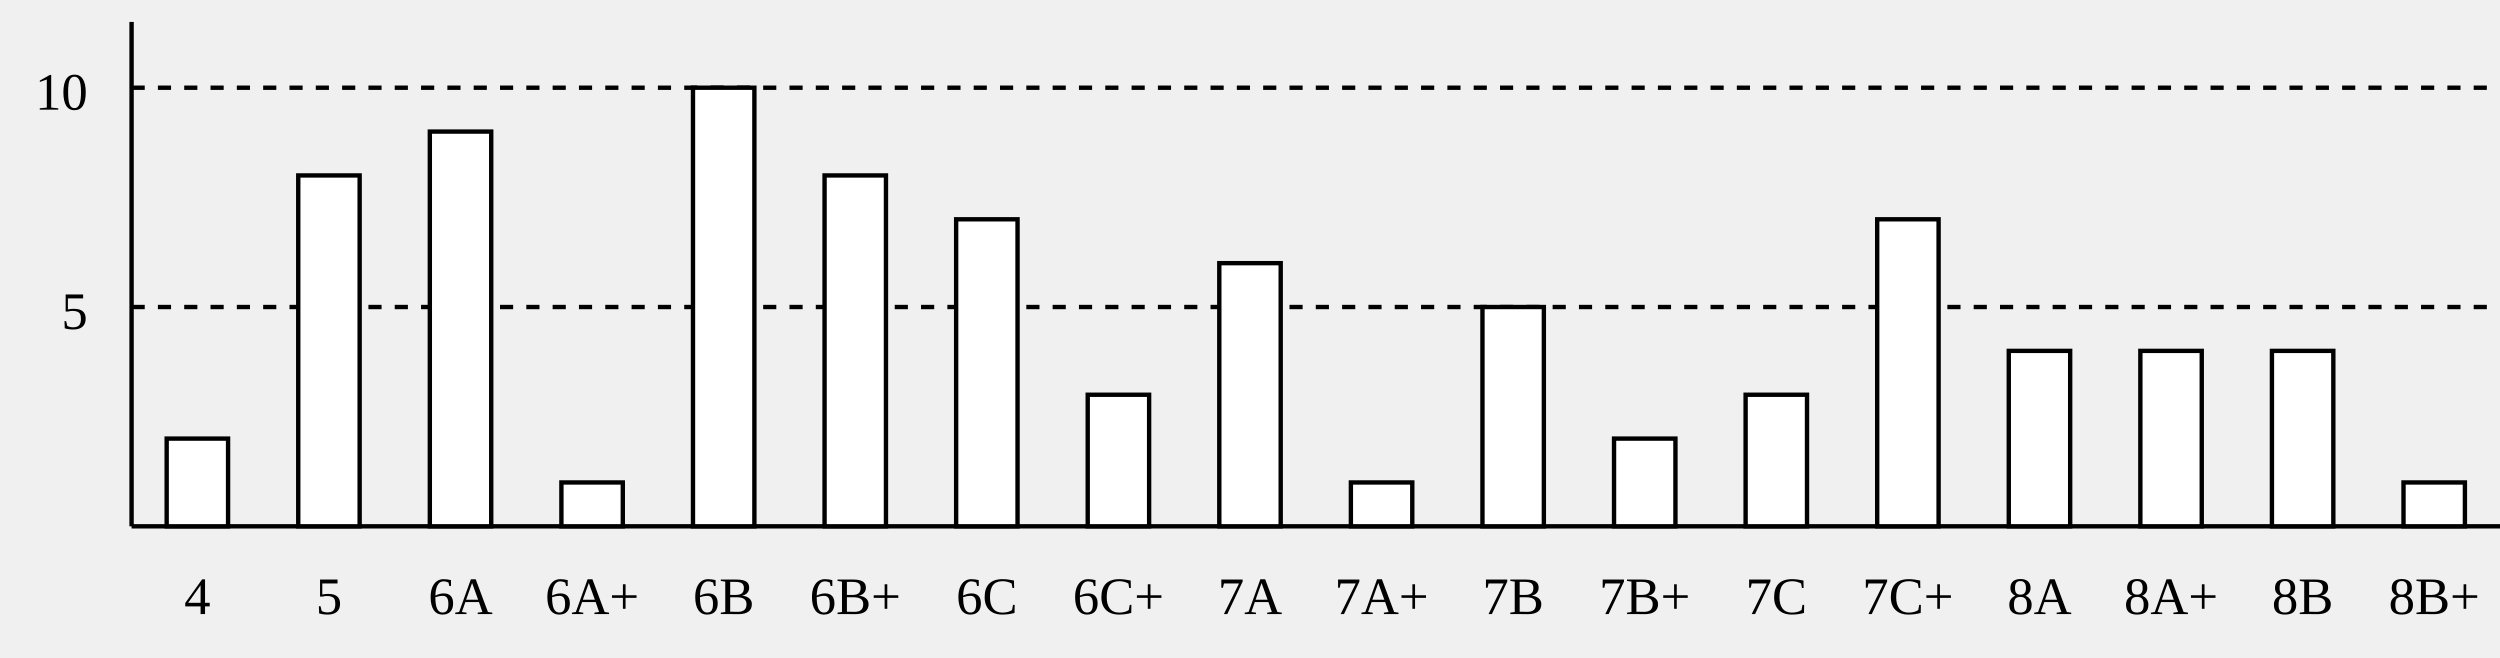
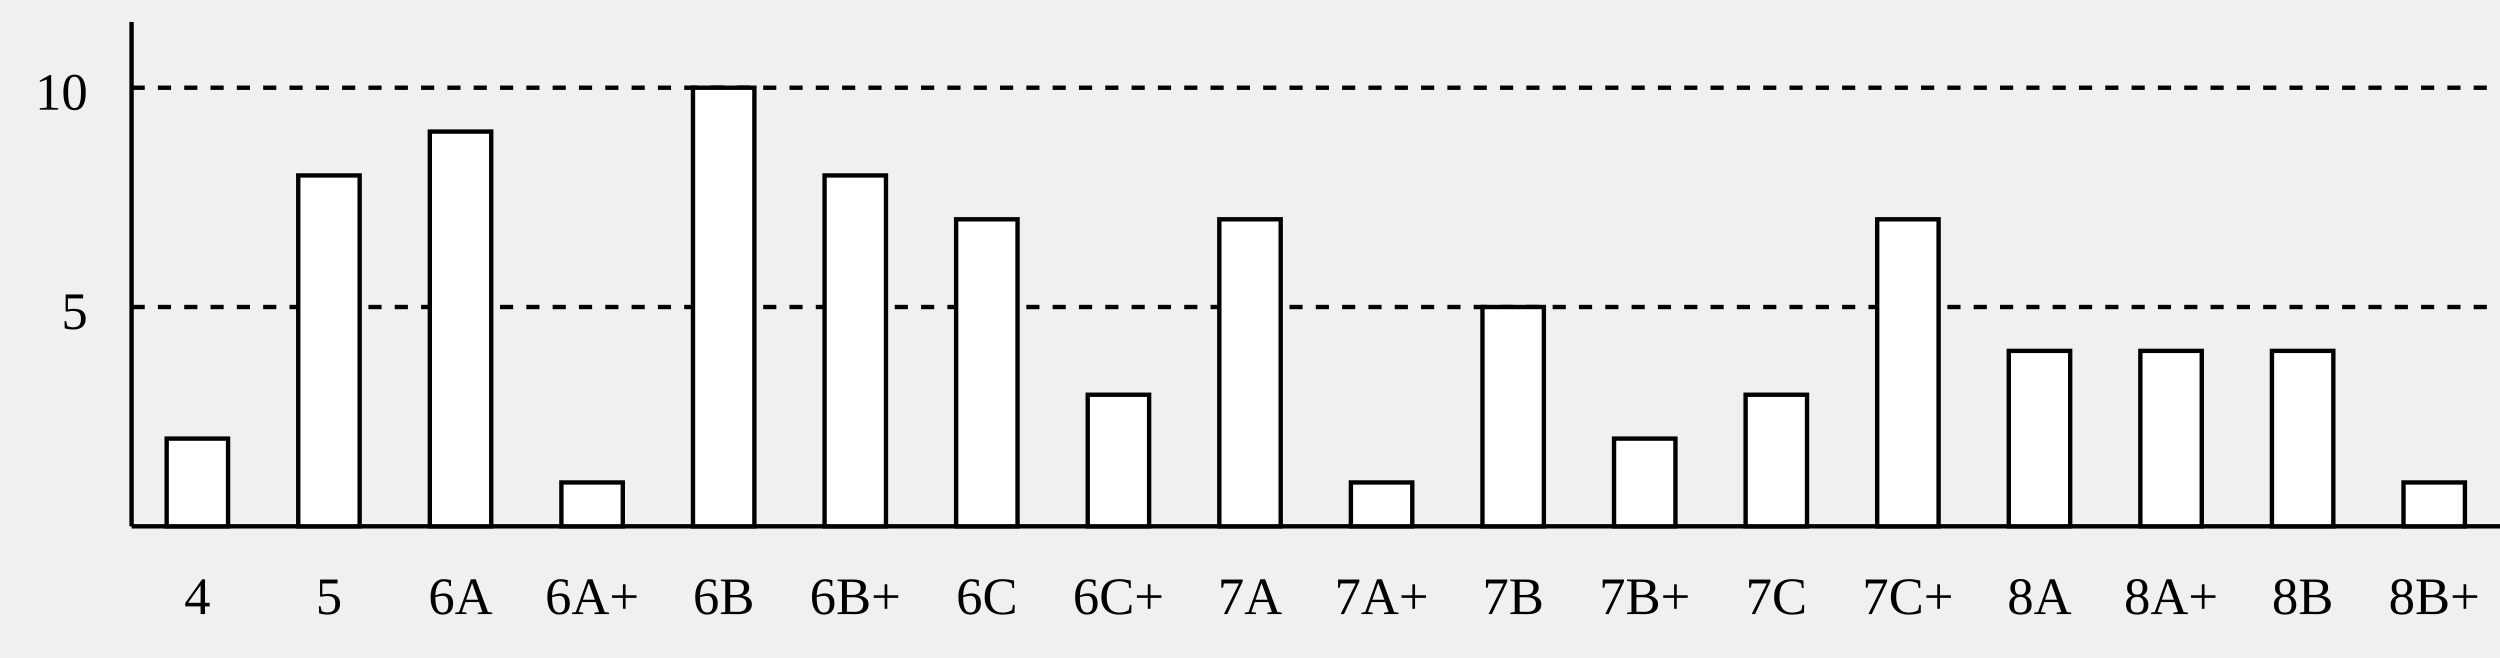
<svg xmlns="http://www.w3.org/2000/svg" width="570" height="150" version="1.1">
  <text x="20" y="25" text-anchor="end">10</text>
  <text x="20" y="75" text-anchor="end">5</text>
  <path d="M30 120 v-115" stroke="black" fill="none" stroke-width="1" />
  <path d="M30 120 h570" stroke="black" fill="none" stroke-width="1" />
  <path d="M30 70 h570" stroke="black" fill="none" stroke-width="1" stroke-dasharray="3" />
  <path d="M30 20 h570" stroke="black" fill="none" stroke-width="1" stroke-dasharray="3" />
  <a href="./boulders/?grade=4">
    <path d="M45 120 h-7 v-20 h14 v20 z" stroke="black" fill="white" stroke-width="1" />
    <text x="45" y="140" text-anchor="middle">4</text>
  </a>
  <a href="./boulders/?grade=5">
    <path d="M75 120 h-7 v-80 h14 v80 z" stroke="black" fill="white" stroke-width="1" />
    <text x="75" y="140" text-anchor="middle">5</text>
  </a>
  <a href="./boulders/?grade=6A">
    <path d="M105 120 h-7 v-90 h14 v90 z" stroke="black" fill="white" stroke-width="1" />
    <text x="105" y="140" text-anchor="middle">6A</text>
  </a>
  <a href="./boulders/?grade=6A%2B">
    <path d="M135 120 h-7 v-10 h14 v10 z" stroke="black" fill="white" stroke-width="1" />
    <text x="135" y="140" text-anchor="middle">6A+</text>
  </a>
  <a href="./boulders/?grade=6B">
    <path d="M165 120 h-7 v-100 h14 v100 z" stroke="black" fill="white" stroke-width="1" />
    <text x="165" y="140" text-anchor="middle">6B</text>
  </a>
  <a href="./boulders/?grade=6B%2B">
    <path d="M195 120 h-7 v-80 h14 v80 z" stroke="black" fill="white" stroke-width="1" />
    <text x="195" y="140" text-anchor="middle">6B+</text>
  </a>
  <a href="./boulders/?grade=6C">
    <path d="M225 120 h-7 v-70 h14 v70 z" stroke="black" fill="white" stroke-width="1" />
    <text x="225" y="140" text-anchor="middle">6C</text>
  </a>
  <a href="./boulders/?grade=6C%2B">
    <path d="M255 120 h-7 v-30 h14 v30 z" stroke="black" fill="white" stroke-width="1" />
    <text x="255" y="140" text-anchor="middle">6C+</text>
  </a>
  <a href="./boulders/?grade=7A">
-     <path d="M285 120 h-7 v-60 h14 v60 z" stroke="black" fill="white" stroke-width="1" />
+     <path d="M285 120 h-7 v-70 h14 v70 z" stroke="black" fill="white" stroke-width="1" />
    <text x="285" y="140" text-anchor="middle">7A</text>
  </a>
  <a href="./boulders/?grade=7A%2B">
    <path d="M315 120 h-7 v-10 h14 v10 z" stroke="black" fill="white" stroke-width="1" />
    <text x="315" y="140" text-anchor="middle">7A+</text>
  </a>
  <a href="./boulders/?grade=7B">
    <path d="M345 120 h-7 v-50 h14 v50 z" stroke="black" fill="white" stroke-width="1" />
    <text x="345" y="140" text-anchor="middle">7B</text>
  </a>
  <a href="./boulders/?grade=7B%2B">
    <path d="M375 120 h-7 v-20 h14 v20 z" stroke="black" fill="white" stroke-width="1" />
    <text x="375" y="140" text-anchor="middle">7B+</text>
  </a>
  <a href="./boulders/?grade=7C">
    <path d="M405 120 h-7 v-30 h14 v30 z" stroke="black" fill="white" stroke-width="1" />
    <text x="405" y="140" text-anchor="middle">7C</text>
  </a>
  <a href="./boulders/?grade=7C%2B">
    <path d="M435 120 h-7 v-70 h14 v70 z" stroke="black" fill="white" stroke-width="1" />
    <text x="435" y="140" text-anchor="middle">7C+</text>
  </a>
  <a href="./boulders/?grade=8A">
    <path d="M465 120 h-7 v-40 h14 v40 z" stroke="black" fill="white" stroke-width="1" />
    <text x="465" y="140" text-anchor="middle">8A</text>
  </a>
  <a href="./boulders/?grade=8A%2B">
    <path d="M495 120 h-7 v-40 h14 v40 z" stroke="black" fill="white" stroke-width="1" />
    <text x="495" y="140" text-anchor="middle">8A+</text>
  </a>
  <a href="./boulders/?grade=8B">
    <path d="M525 120 h-7 v-40 h14 v40 z" stroke="black" fill="white" stroke-width="1" />
    <text x="525" y="140" text-anchor="middle">8B</text>
  </a>
  <a href="./boulders/?grade=8B%2B">
    <path d="M555 120 h-7 v-10 h14 v10 z" stroke="black" fill="white" stroke-width="1" />
    <text x="555" y="140" text-anchor="middle">8B+</text>
  </a>
</svg>
